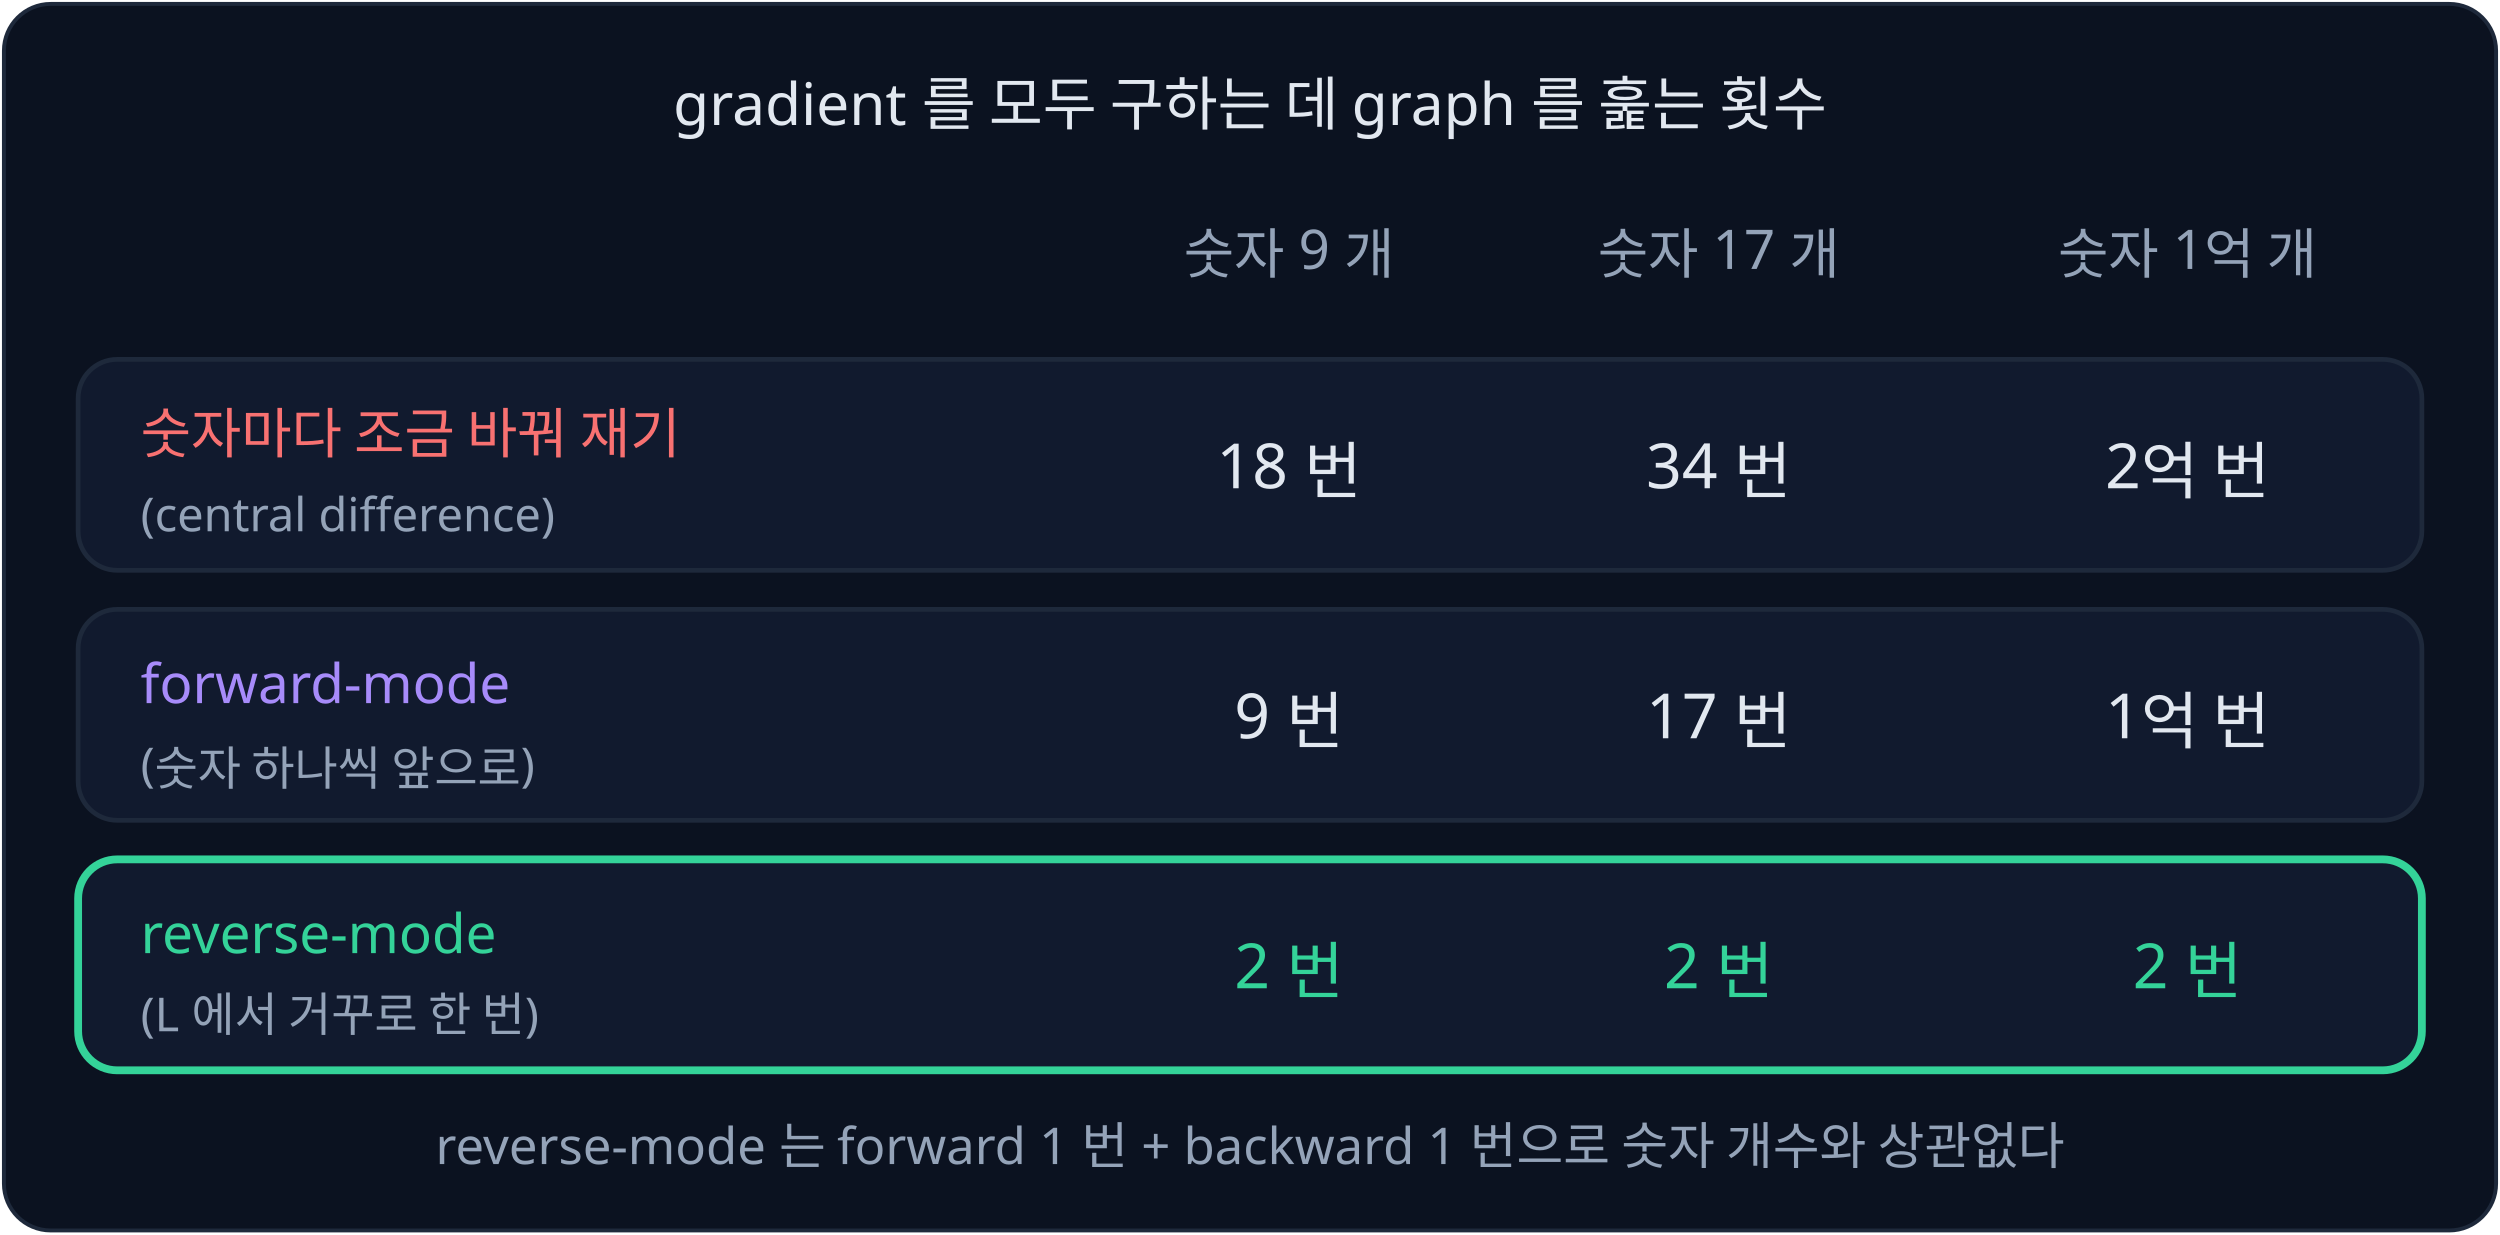
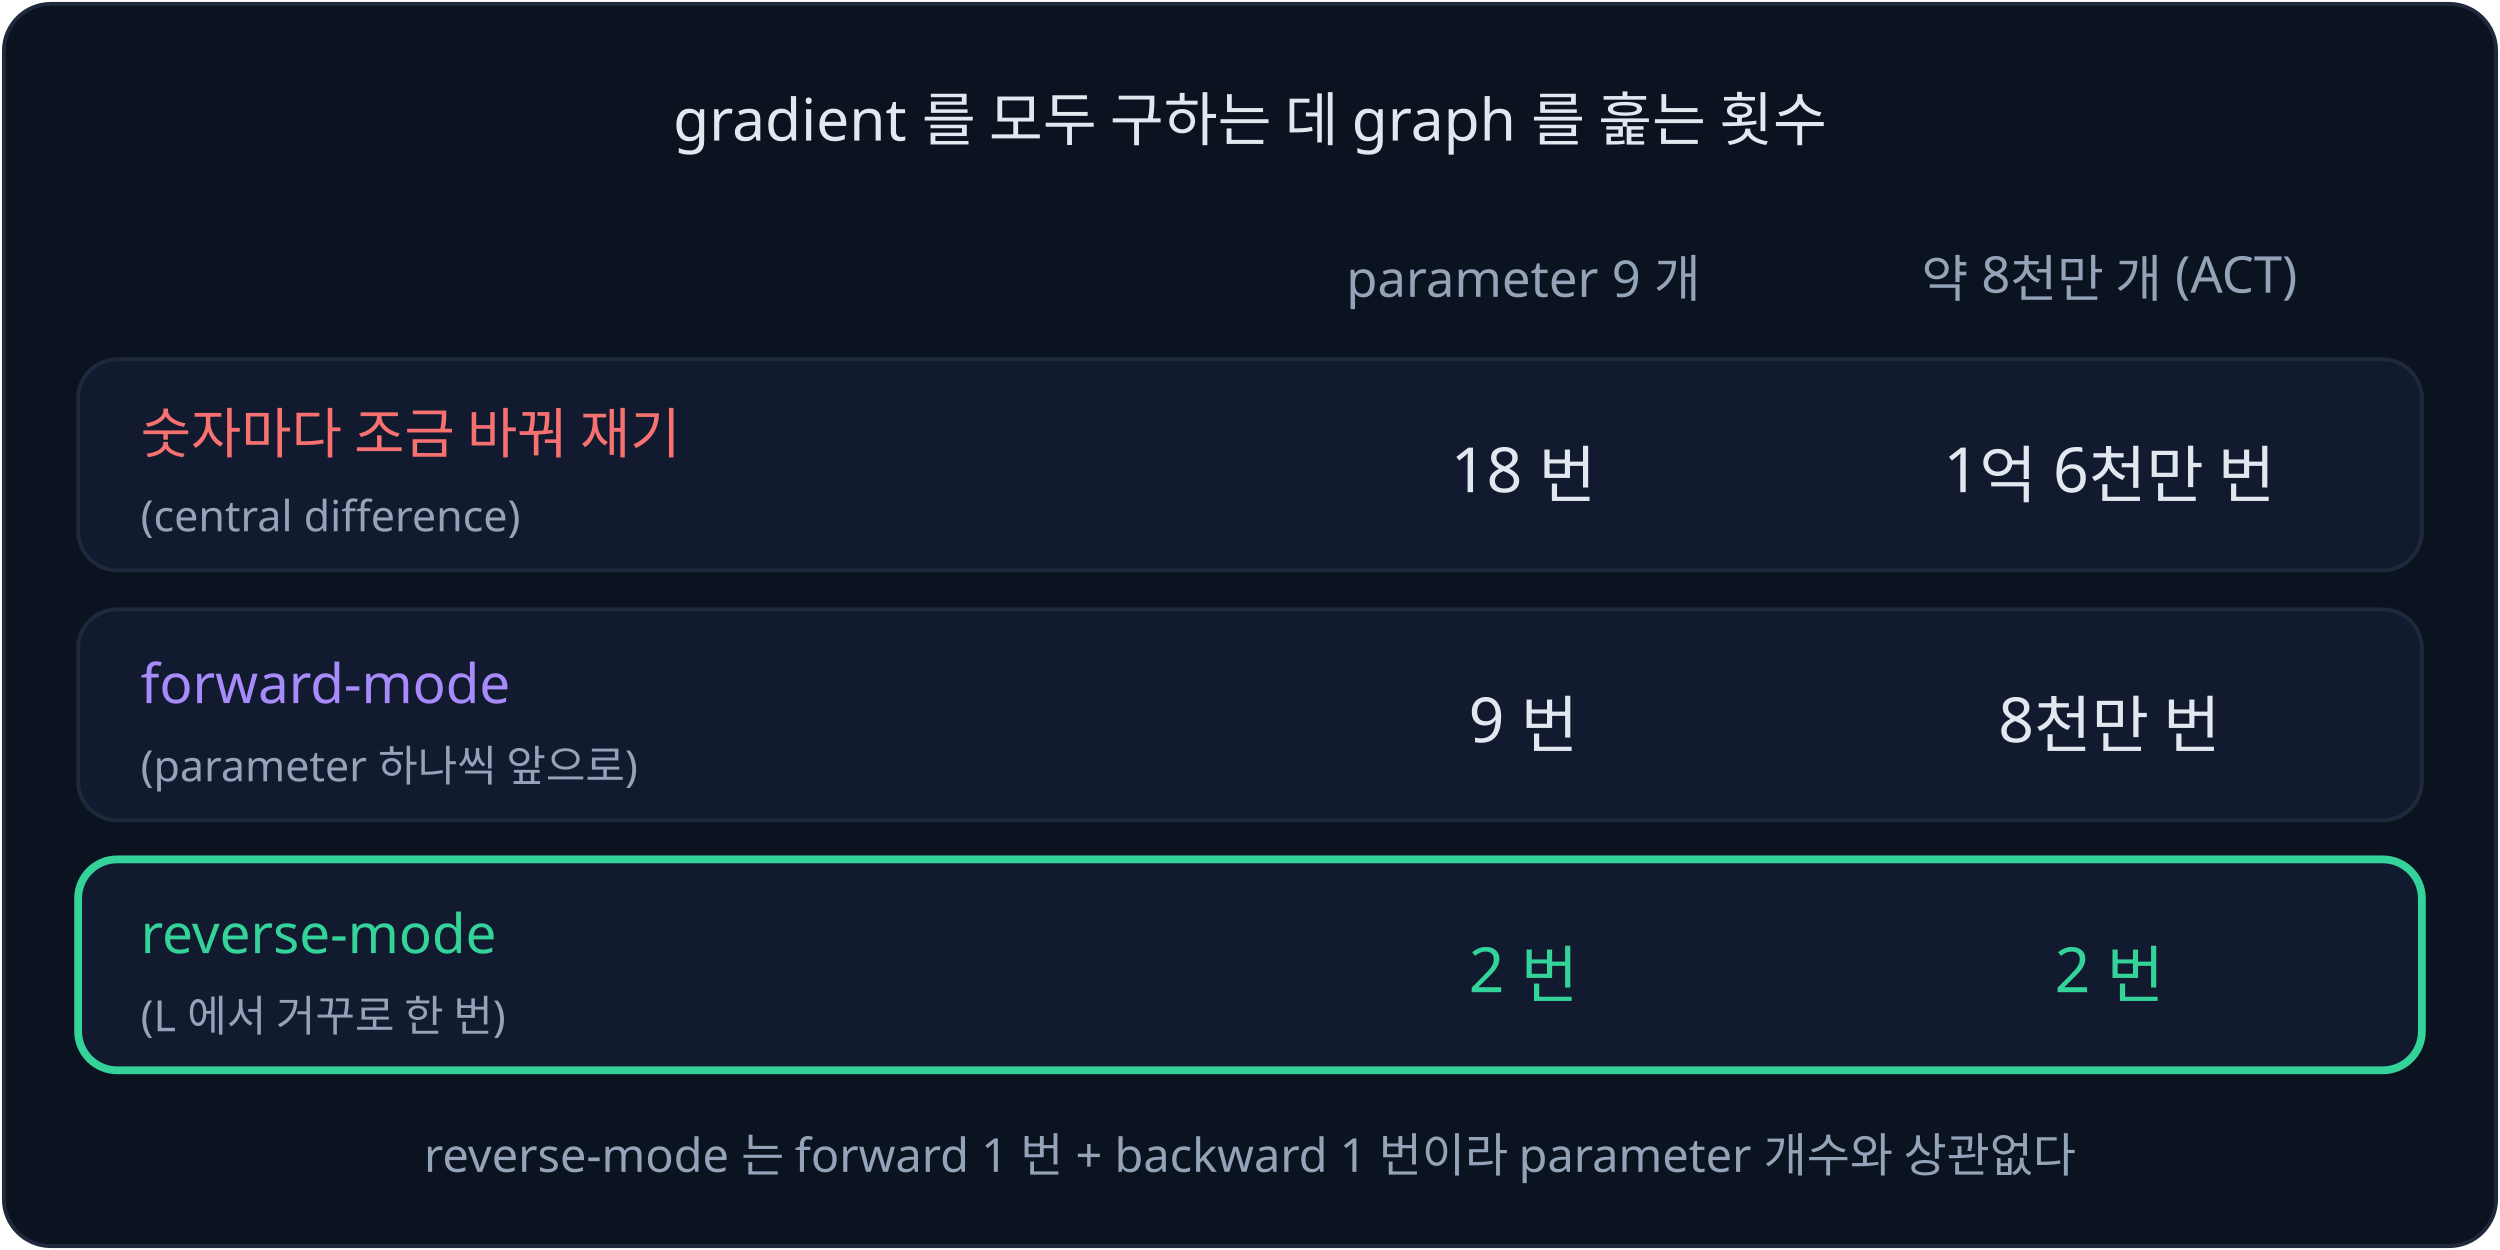
- <svg xmlns="http://www.w3.org/2000/svg" viewBox="0 0 640 316" font-family="Pretendard, 'Apple SD Gothic Neo', 'Noto Sans KR', system-ui, sans-serif">
+ <svg xmlns="http://www.w3.org/2000/svg" viewBox="0 0 640 320" font-family="Pretendard, 'Apple SD Gothic Neo', 'Noto Sans KR', system-ui, sans-serif">
  <defs>
    <marker id="ar-gray" viewBox="0 0 10 10" refX="9" refY="5" markerWidth="7" markerHeight="7" orient="auto-start-reverse">
      <path d="M0,0 L10,5 L0,10 z" fill="#94a3b8" />
    </marker>
    <marker id="ar-amber" viewBox="0 0 10 10" refX="9" refY="5" markerWidth="7" markerHeight="7" orient="auto-start-reverse">
      <path d="M0,0 L10,5 L0,10 z" fill="#f59e0b" />
    </marker>
    <marker id="ar-sky" viewBox="0 0 10 10" refX="9" refY="5" markerWidth="7" markerHeight="7" orient="auto-start-reverse">
      <path d="M0,0 L10,5 L0,10 z" fill="#38bdf8" />
    </marker>
    <marker id="ar-green" viewBox="0 0 10 10" refX="9" refY="5" markerWidth="7" markerHeight="7" orient="auto-start-reverse">
      <path d="M0,0 L10,5 L0,10 z" fill="#34d399" />
    </marker>
    <marker id="ar-red" viewBox="0 0 10 10" refX="9" refY="5" markerWidth="7" markerHeight="7" orient="auto-start-reverse">
      <path d="M0,0 L10,5 L0,10 z" fill="#f87171" />
    </marker>
    <marker id="ar-violet" viewBox="0 0 10 10" refX="9" refY="5" markerWidth="7" markerHeight="7" orient="auto-start-reverse">
      <path d="M0,0 L10,5 L0,10 z" fill="#a78bfa" />
    </marker>
  </defs>
-   <rect x="1" y="1" width="638" height="314" rx="12" fill="#0b1220" stroke="#1e293b" />
-   <text x="320.0" y="32.0" fill="#e2e8f0" font-size="15" text-anchor="middle">gradient 를 모두 구하는 데 graph 를 훑는 횟수</text>
-   <text x="330.0" y="70.0" fill="#94a3b8" font-size="14" text-anchor="middle">숫자 9 개</text>
-   <text x="440.0" y="70.0" fill="#94a3b8" font-size="14" text-anchor="middle">숫자 17 개</text>
-   <text x="560.0" y="70.0" fill="#94a3b8" font-size="14" text-anchor="middle">숫자 1억 개</text>
-   <rect x="20.0" y="92.0" width="600.0" height="54.0" rx="10" fill="#111a2e" stroke="#1e293b" stroke-width="1.2" />
+   <rect x="1" y="1" width="638" height="318" rx="12" fill="#0b1220" stroke="#1e293b" />
+   <text x="320.0" y="36.0" fill="#e2e8f0" font-size="15" text-anchor="middle">gradient 를 모두 구하는 데 graph 를 훑는 횟수</text>
+   <text x="390.0" y="76.0" fill="#94a3b8" font-size="13" text-anchor="middle">parameter 9 개</text>
+   <text x="540.0" y="76.0" fill="#94a3b8" font-size="13" text-anchor="middle">약 8천만 개 (ACT)</text>
+   <rect x="20.0" y="92.0" width="600.0" height="54.0" rx="10" fill="#111a2e" stroke="#1e293b" stroke-width="1" />
  <text x="36.0" y="116.0" fill="#f87171" font-size="14" text-anchor="start">숫자마다 조금 바꿔 재기</text>
-   <text x="36.0" y="136.0" fill="#94a3b8" font-size="12" text-anchor="start">(central difference)</text>
-   <text x="330.0" y="125.0" fill="#e2e8f0" font-size="16" text-anchor="middle">18 번</text>
-   <text x="440.0" y="125.0" fill="#e2e8f0" font-size="16" text-anchor="middle">34 번</text>
-   <text x="560.0" y="125.0" fill="#e2e8f0" font-size="16" text-anchor="middle">2억 번</text>
-   <rect x="20.0" y="156.0" width="600.0" height="54.0" rx="10" fill="#111a2e" stroke="#1e293b" stroke-width="1.2" />
+   <text x="36.0" y="136.0" fill="#94a3b8" font-size="11" text-anchor="start">(central difference)</text>
+   <text x="390.0" y="126.0" fill="#e2e8f0" font-size="16" text-anchor="middle">18 번</text>
+   <text x="540.0" y="126.0" fill="#e2e8f0" font-size="16" text-anchor="middle">1억 6천만 번</text>
+   <rect x="20.0" y="156.0" width="600.0" height="54.0" rx="10" fill="#111a2e" stroke="#1e293b" stroke-width="1" />
  <text x="36.0" y="180.0" fill="#a78bfa" font-size="14" text-anchor="start">forward-mode</text>
-   <text x="36.0" y="200.0" fill="#94a3b8" font-size="12" text-anchor="start">(숫자 하나씩 앞으로)</text>
-   <text x="330.0" y="189.0" fill="#e2e8f0" font-size="16" text-anchor="middle">9 번</text>
-   <text x="440.0" y="189.0" fill="#e2e8f0" font-size="16" text-anchor="middle">17 번</text>
-   <text x="560.0" y="189.0" fill="#e2e8f0" font-size="16" text-anchor="middle">1억 번</text>
+   <text x="36.0" y="200.0" fill="#94a3b8" font-size="11" text-anchor="start">(parameter 하나씩 앞으로)</text>
+   <text x="390.0" y="190.0" fill="#e2e8f0" font-size="16" text-anchor="middle">9 번</text>
+   <text x="540.0" y="190.0" fill="#e2e8f0" font-size="16" text-anchor="middle">8천만 번</text>
  <rect x="20.0" y="220.0" width="600.0" height="54.0" rx="10" fill="#111a2e" stroke="#34d399" stroke-width="2" />
  <text x="36.0" y="244.0" fill="#34d399" font-size="14" text-anchor="start">reverse-mode</text>
-   <text x="36.0" y="264.0" fill="#94a3b8" font-size="12" text-anchor="start">(L 에서 거꾸로 한 번)</text>
-   <text x="330.0" y="253.0" fill="#34d399" font-size="16" text-anchor="middle">2 번</text>
-   <text x="440.0" y="253.0" fill="#34d399" font-size="16" text-anchor="middle">2 번</text>
-   <text x="560.0" y="253.0" fill="#34d399" font-size="16" text-anchor="middle">2 번</text>
-   <text x="320.0" y="298.0" fill="#94a3b8" font-size="13" text-anchor="middle">reverse-mode 는 forward 1 번 + backward 1 번으로 숫자 개수와 상관없다</text>
+   <text x="36.0" y="264.0" fill="#94a3b8" font-size="11" text-anchor="start">(L 에서 거꾸로 한 번)</text>
+   <text x="390.0" y="254.0" fill="#34d399" font-size="16" text-anchor="middle">2 번</text>
+   <text x="540.0" y="254.0" fill="#34d399" font-size="16" text-anchor="middle">2 번</text>
+   <text x="320.0" y="300.0" fill="#94a3b8" font-size="12" text-anchor="middle">reverse-mode 는 forward 1 번 + backward 1 번이라 parameter 개수와 상관없다</text>
</svg>
